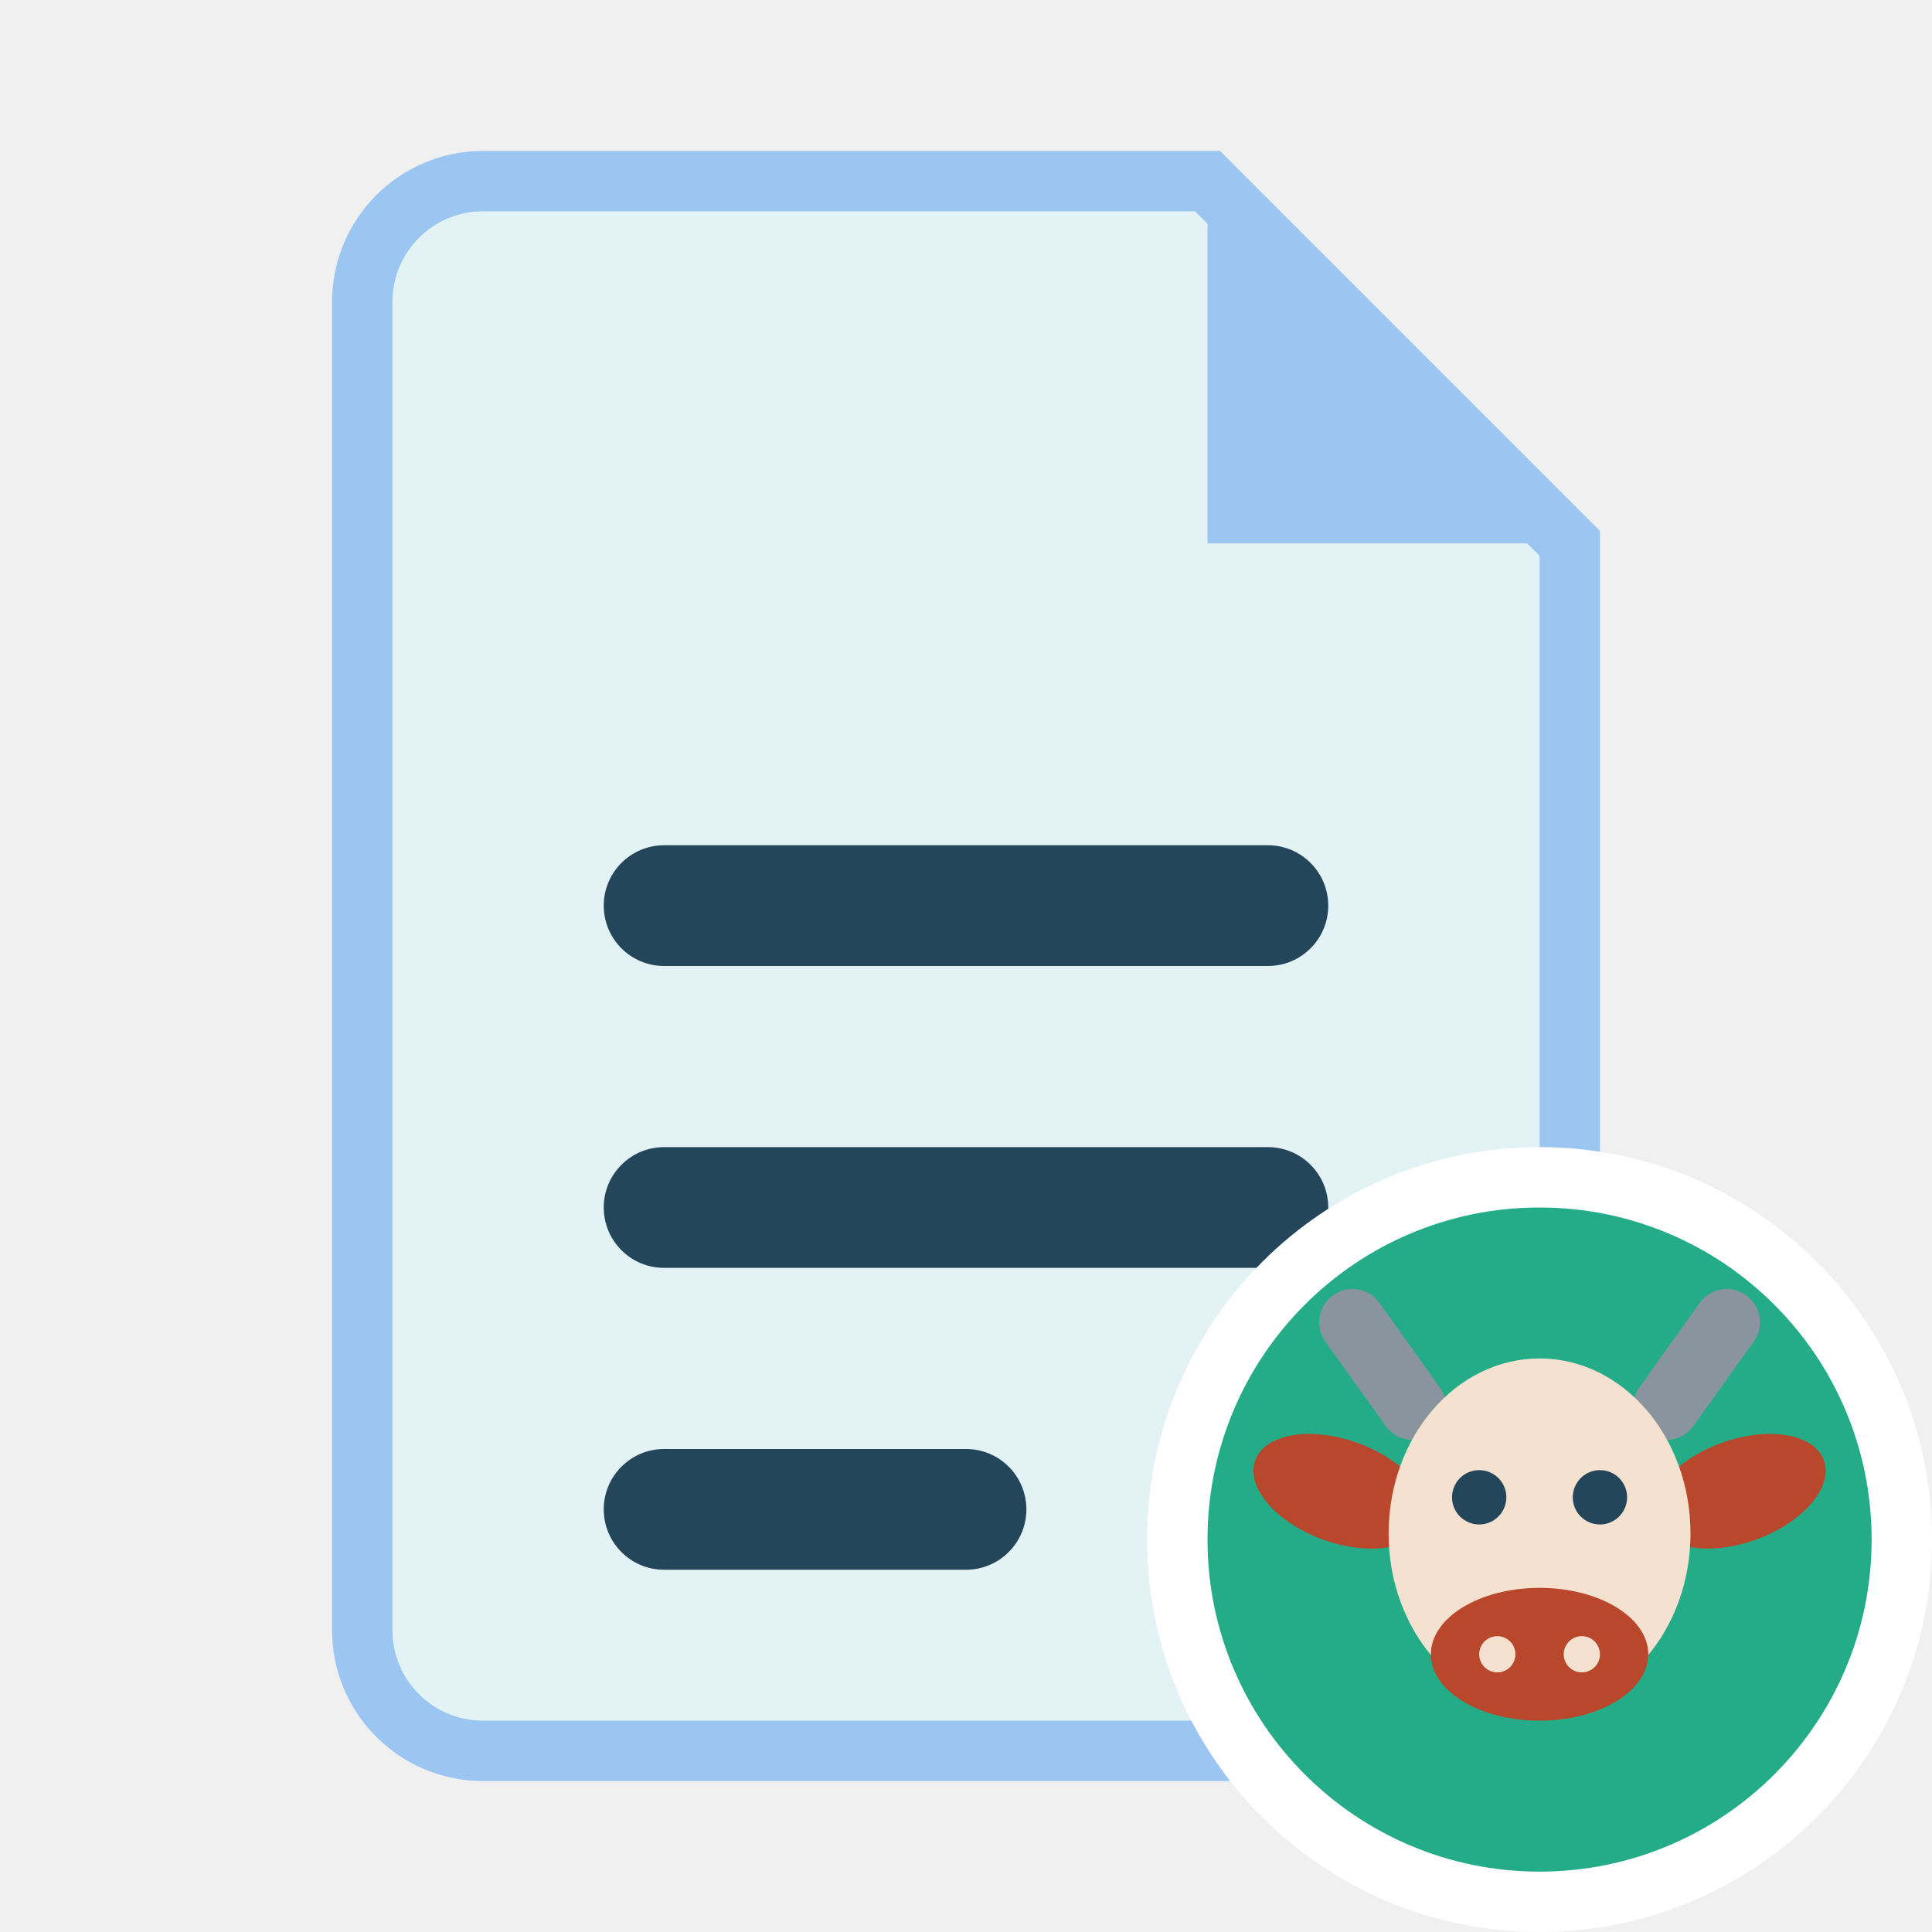
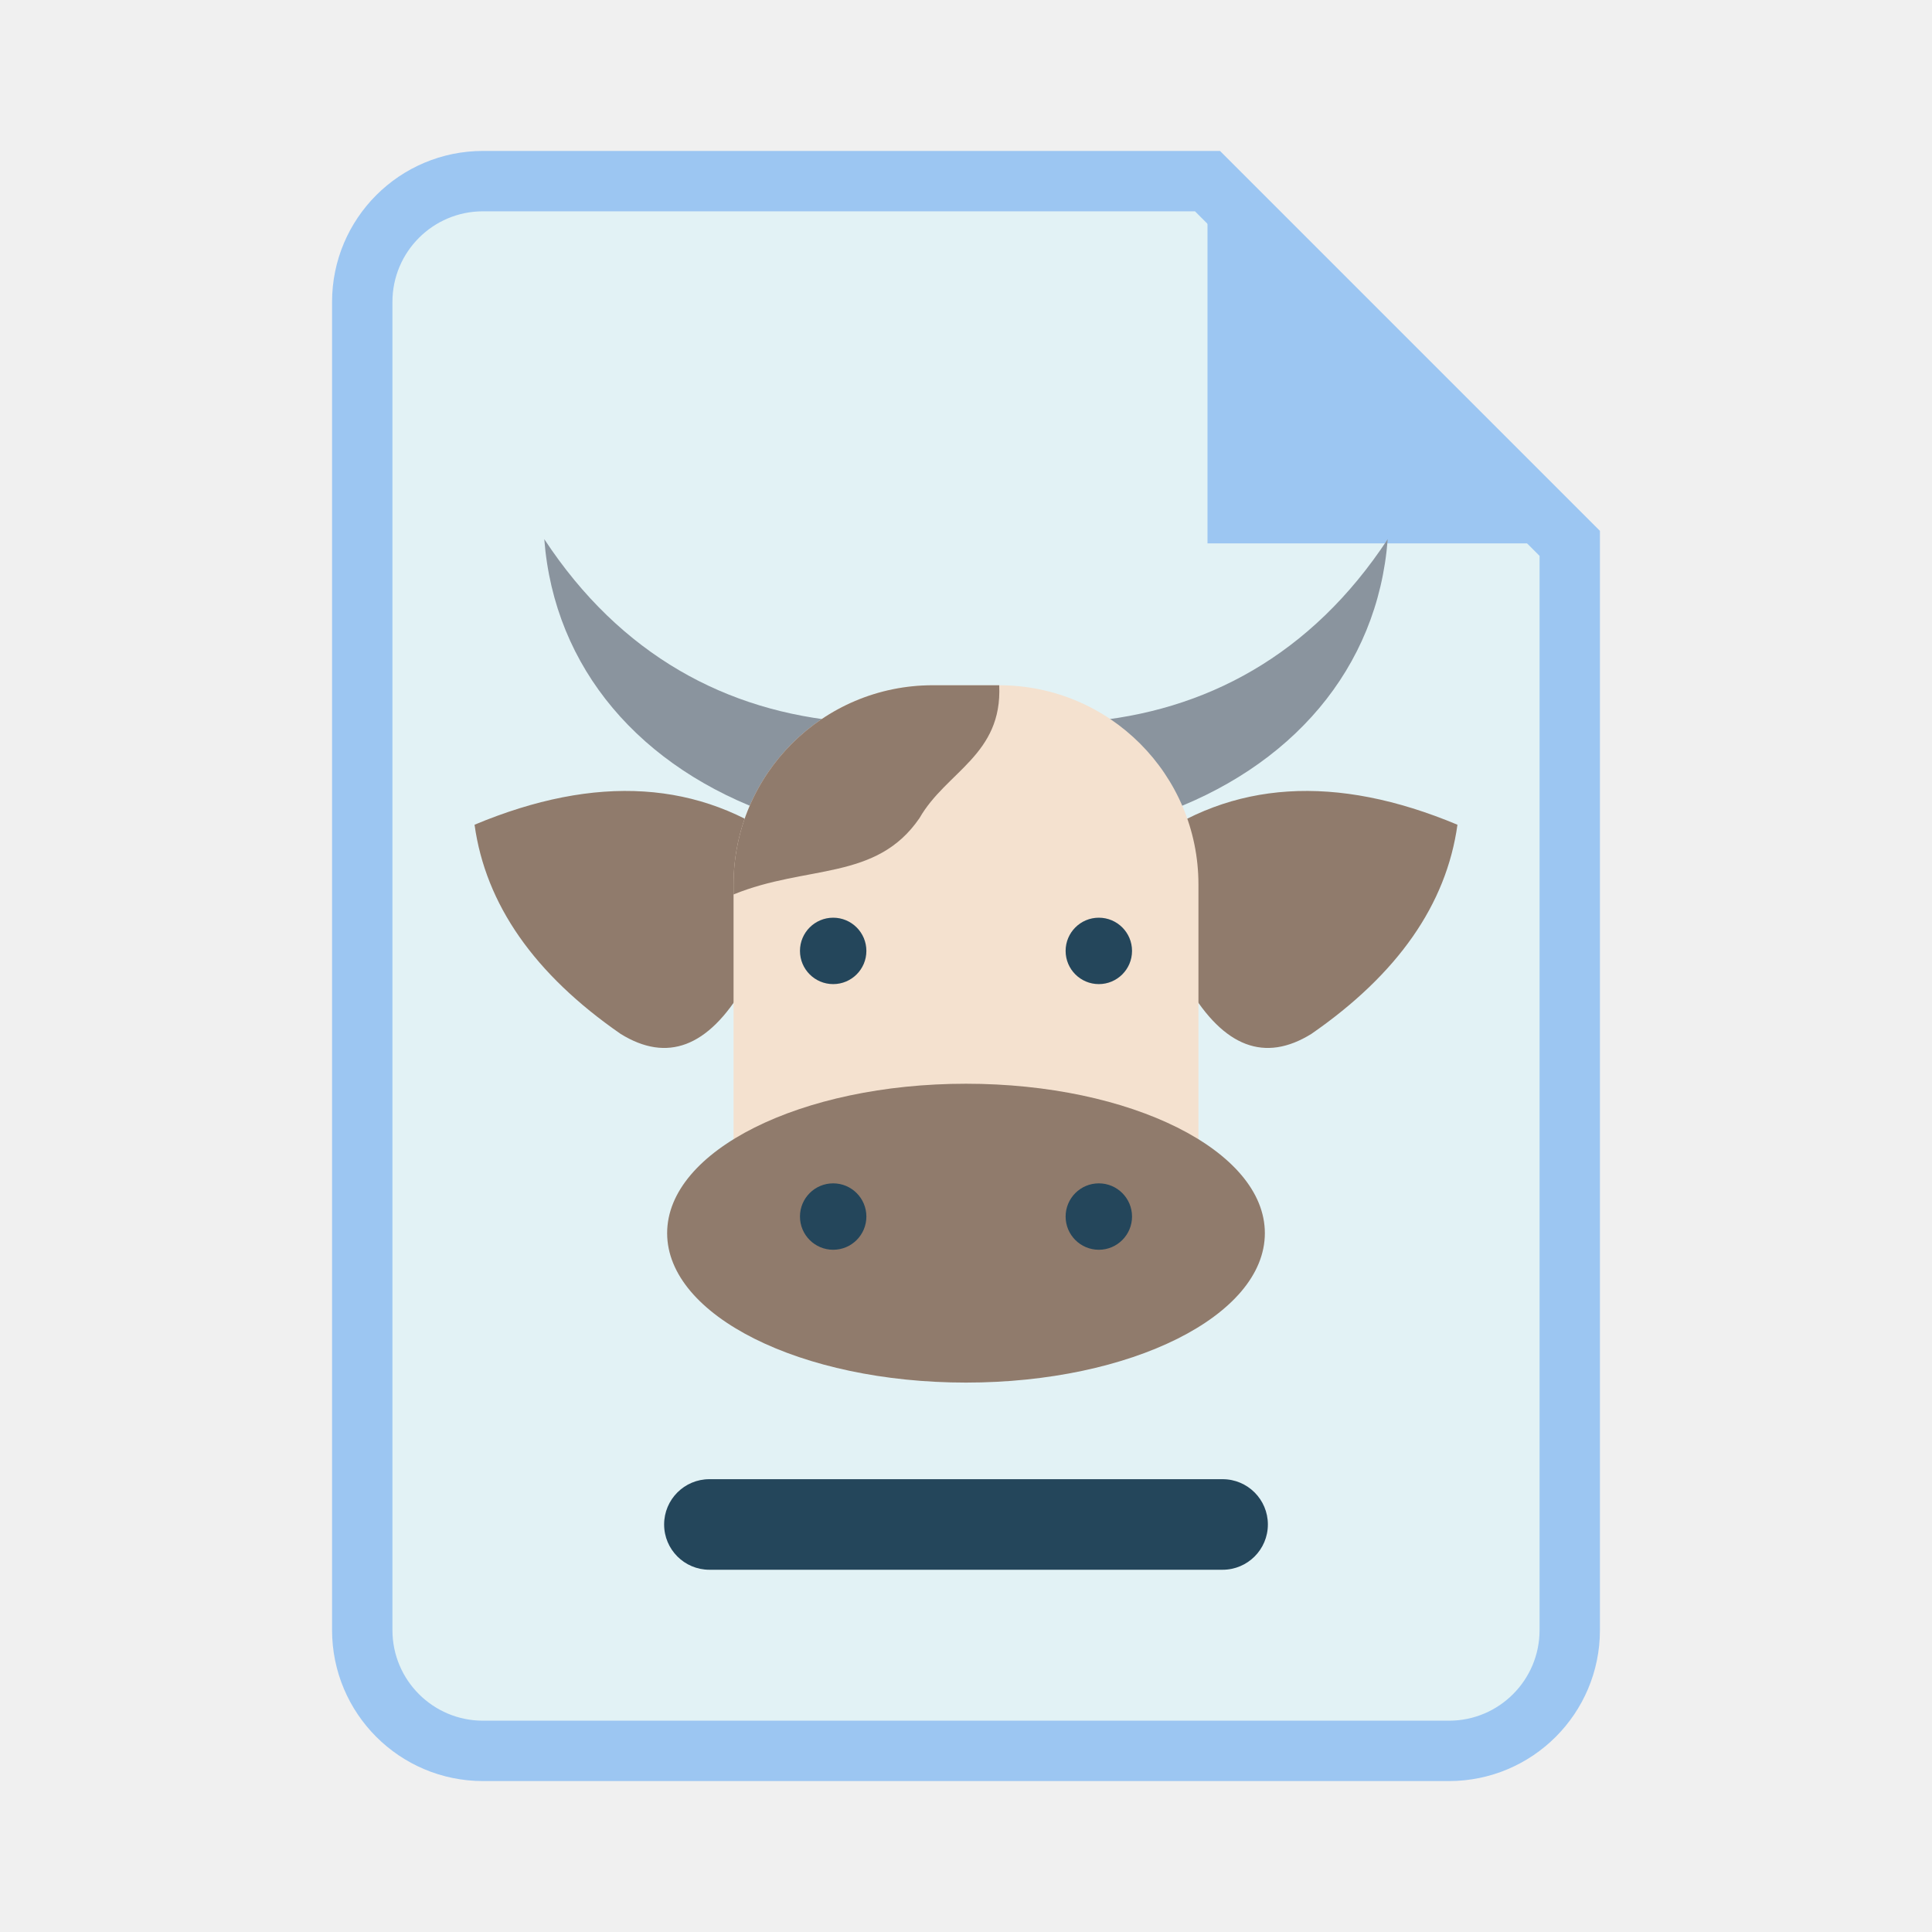
<svg xmlns="http://www.w3.org/2000/svg" width="32" height="32" viewBox="0 0 32 32">
  <path d="M8 3 H20 L26 9 V27 A2 2 0 0 1 24 29 H8 A2 2 0 0 1 6 27 V5 A2 2 0 0 1 8 3 Z" fill="#E2F2F5" stroke="#9CC6F2" stroke-width="1" />
  <polygon points="20,3 26,9 20,9" fill="#9CC6F2" />
-   <rect x="10" y="14" width="12" height="2" rx="1" fill="#24465B" />
-   <rect x="10" y="19" width="12" height="2" rx="1" fill="#24465B" />
-   <rect x="10" y="24" width="7" height="2" rx="1" fill="#24465B" />
-   <ellipse cx="25.5" cy="25.5" rx="6.5" ry="6.5" fill="#FFFFFF" />
-   <ellipse cx="25.5" cy="25.5" rx="5.5" ry="5.5" fill="#24AC88" />
-   <polyline points="23.4,23.3 22.4,21.9" fill="none" stroke="#8A949E" stroke-width="1.1" stroke-linecap="round" />
-   <polyline points="27.6,23.3 28.6,21.9" fill="none" stroke="#8A949E" stroke-width="1.1" stroke-linecap="round" />
-   <ellipse cx="22.2" cy="24.7" rx="1.5" ry="0.85" fill="#B9472B" transform="rotate(20 22.2 24.7)" />
-   <ellipse cx="28.8" cy="24.7" rx="1.5" ry="0.85" fill="#B9472B" transform="rotate(-20 28.8 24.7)" />
-   <ellipse cx="25.5" cy="25.4" rx="2.5" ry="2.9" fill="#F4E1CF" />
-   <ellipse cx="25.5" cy="27.4" rx="1.8" ry="1.1" fill="#B9472B" />
-   <ellipse cx="24.5" cy="24.8" rx="0.45" ry="0.45" fill="#24465B" />
-   <ellipse cx="26.5" cy="24.8" rx="0.45" ry="0.45" fill="#24465B" />
-   <ellipse cx="24.8" cy="27.4" rx="0.3" ry="0.3" fill="#F4E1CF" />
-   <ellipse cx="26.2" cy="27.4" rx="0.3" ry="0.3" fill="#F4E1CF" />
+   <g transform="translate(7.2 7.5) scale(.55)">
+     <path fill="#907B6C" d="M10.6 11.8 Q6.7 8.9 1.2 11.2 Q1.7 14.8 5.6 17.5 Q7.7 18.8 9.3 16.1 Z" />
+     <path fill="#907B6C" d="M21.4 11.8 Q25.3 8.9 30.8 11.2 Q30.3 14.8 26.4 17.5 Q24.3 18.8 22.7 16.1 Z" />
+     <path d="M12.4 8.1 C8.8 7.8 5.6 6.1 3.3 2.6 C3.6 6.5 6.2 9.5 10.2 10.9 Q11.5 9.3 12.4 8.1 Z" fill="#8A949E" />
+     <path d="M19.6 8.1 C23.2 7.8 26.4 6.1 28.7 2.6 C28.4 6.5 25.8 9.5 21.8 10.9 Q20.5 9.3 19.6 8.1 Z" fill="#8A949E" />
+     <rect x="9" y="7" width="14" height="20" rx="6" fill="#F4E1CF" />
+     <path d="M9 13 A6 6 0 0 1 15 7 H17 C17.1 9.1 15.4 9.6 14.6 11 C13.3 12.9 11.2 12.4 9 13.3 Z" fill="#907B6C" />
+     <ellipse cx="16.0" cy="23.5" rx="9.0" ry="4.5" fill="#907B6C" />
+     <ellipse cx="12.0" cy="15.0" rx="1.0" ry="1.0" fill="#24465B" />
+     <ellipse cx="20.0" cy="15.0" rx="1.0" ry="1.0" fill="#24465B" />
+     <ellipse cx="12.0" cy="23.0" rx="1.0" ry="1.0" fill="#24465B" />
+     <ellipse cx="20.0" cy="23.0" rx="1.0" ry="1.0" fill="#24465B" />
+   </g>
+   <rect x="11" y="24.5" width="10" height="1.5" rx=".75" fill="#24465B" />
</svg>
